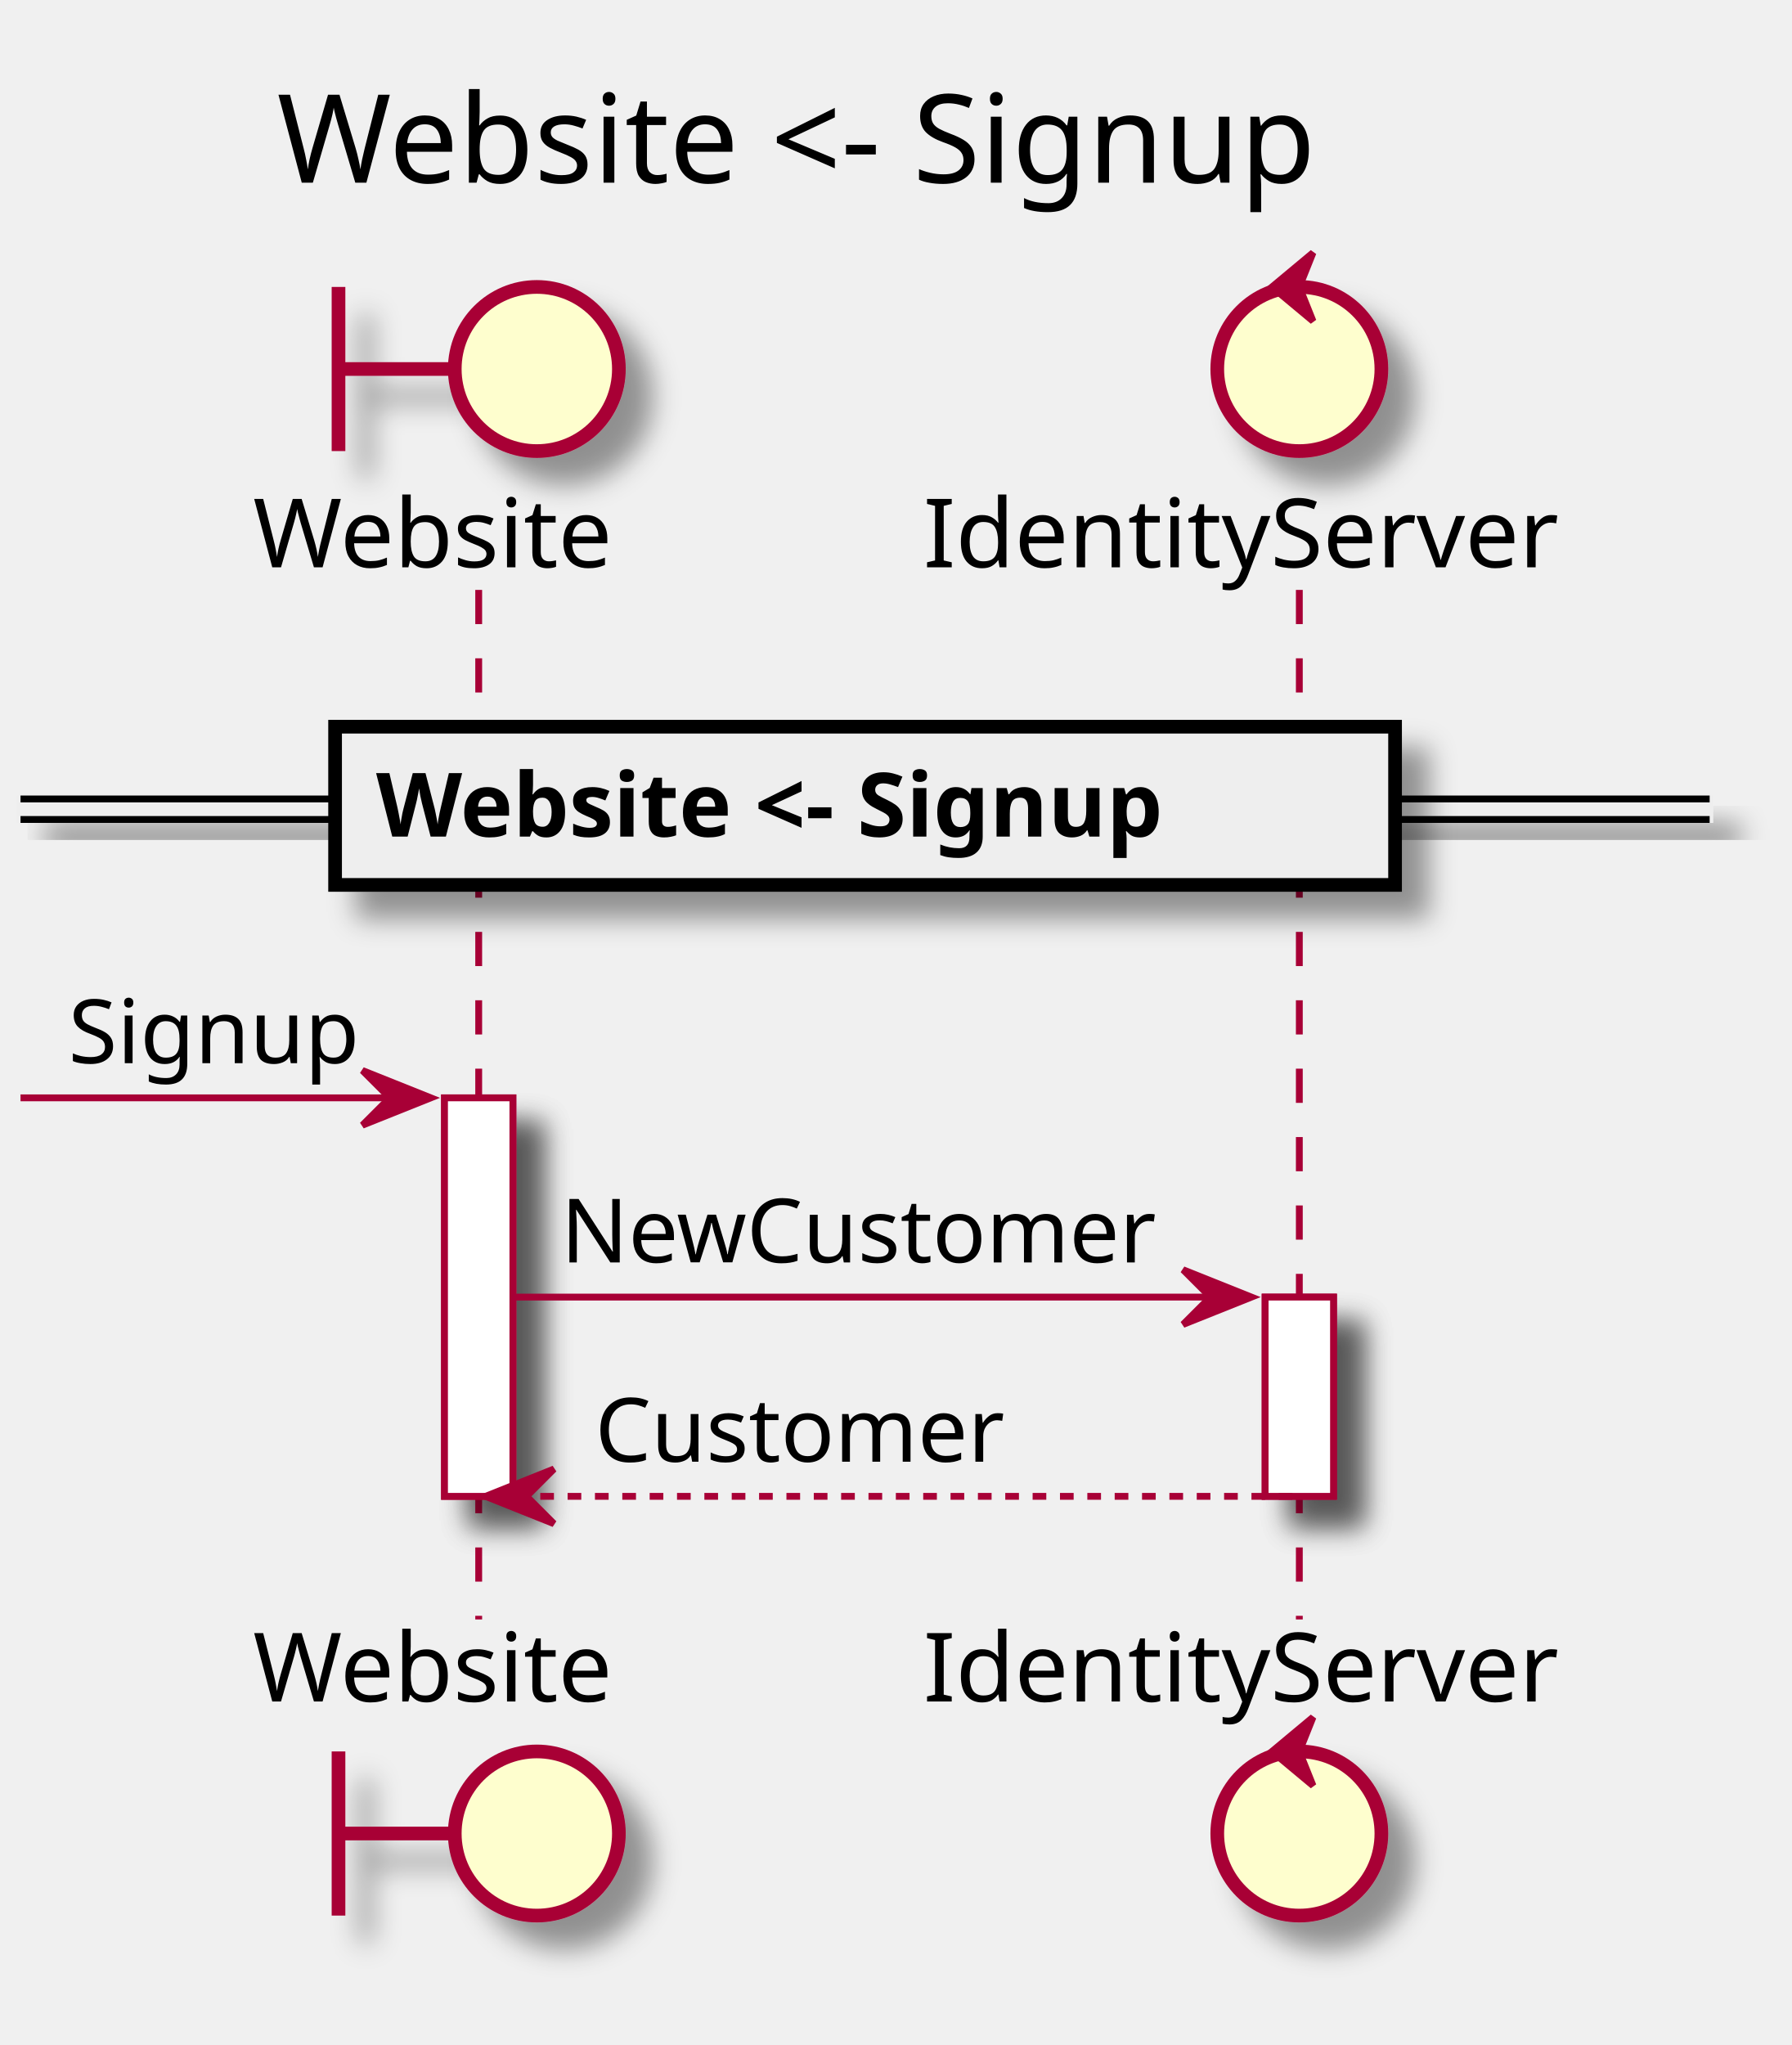
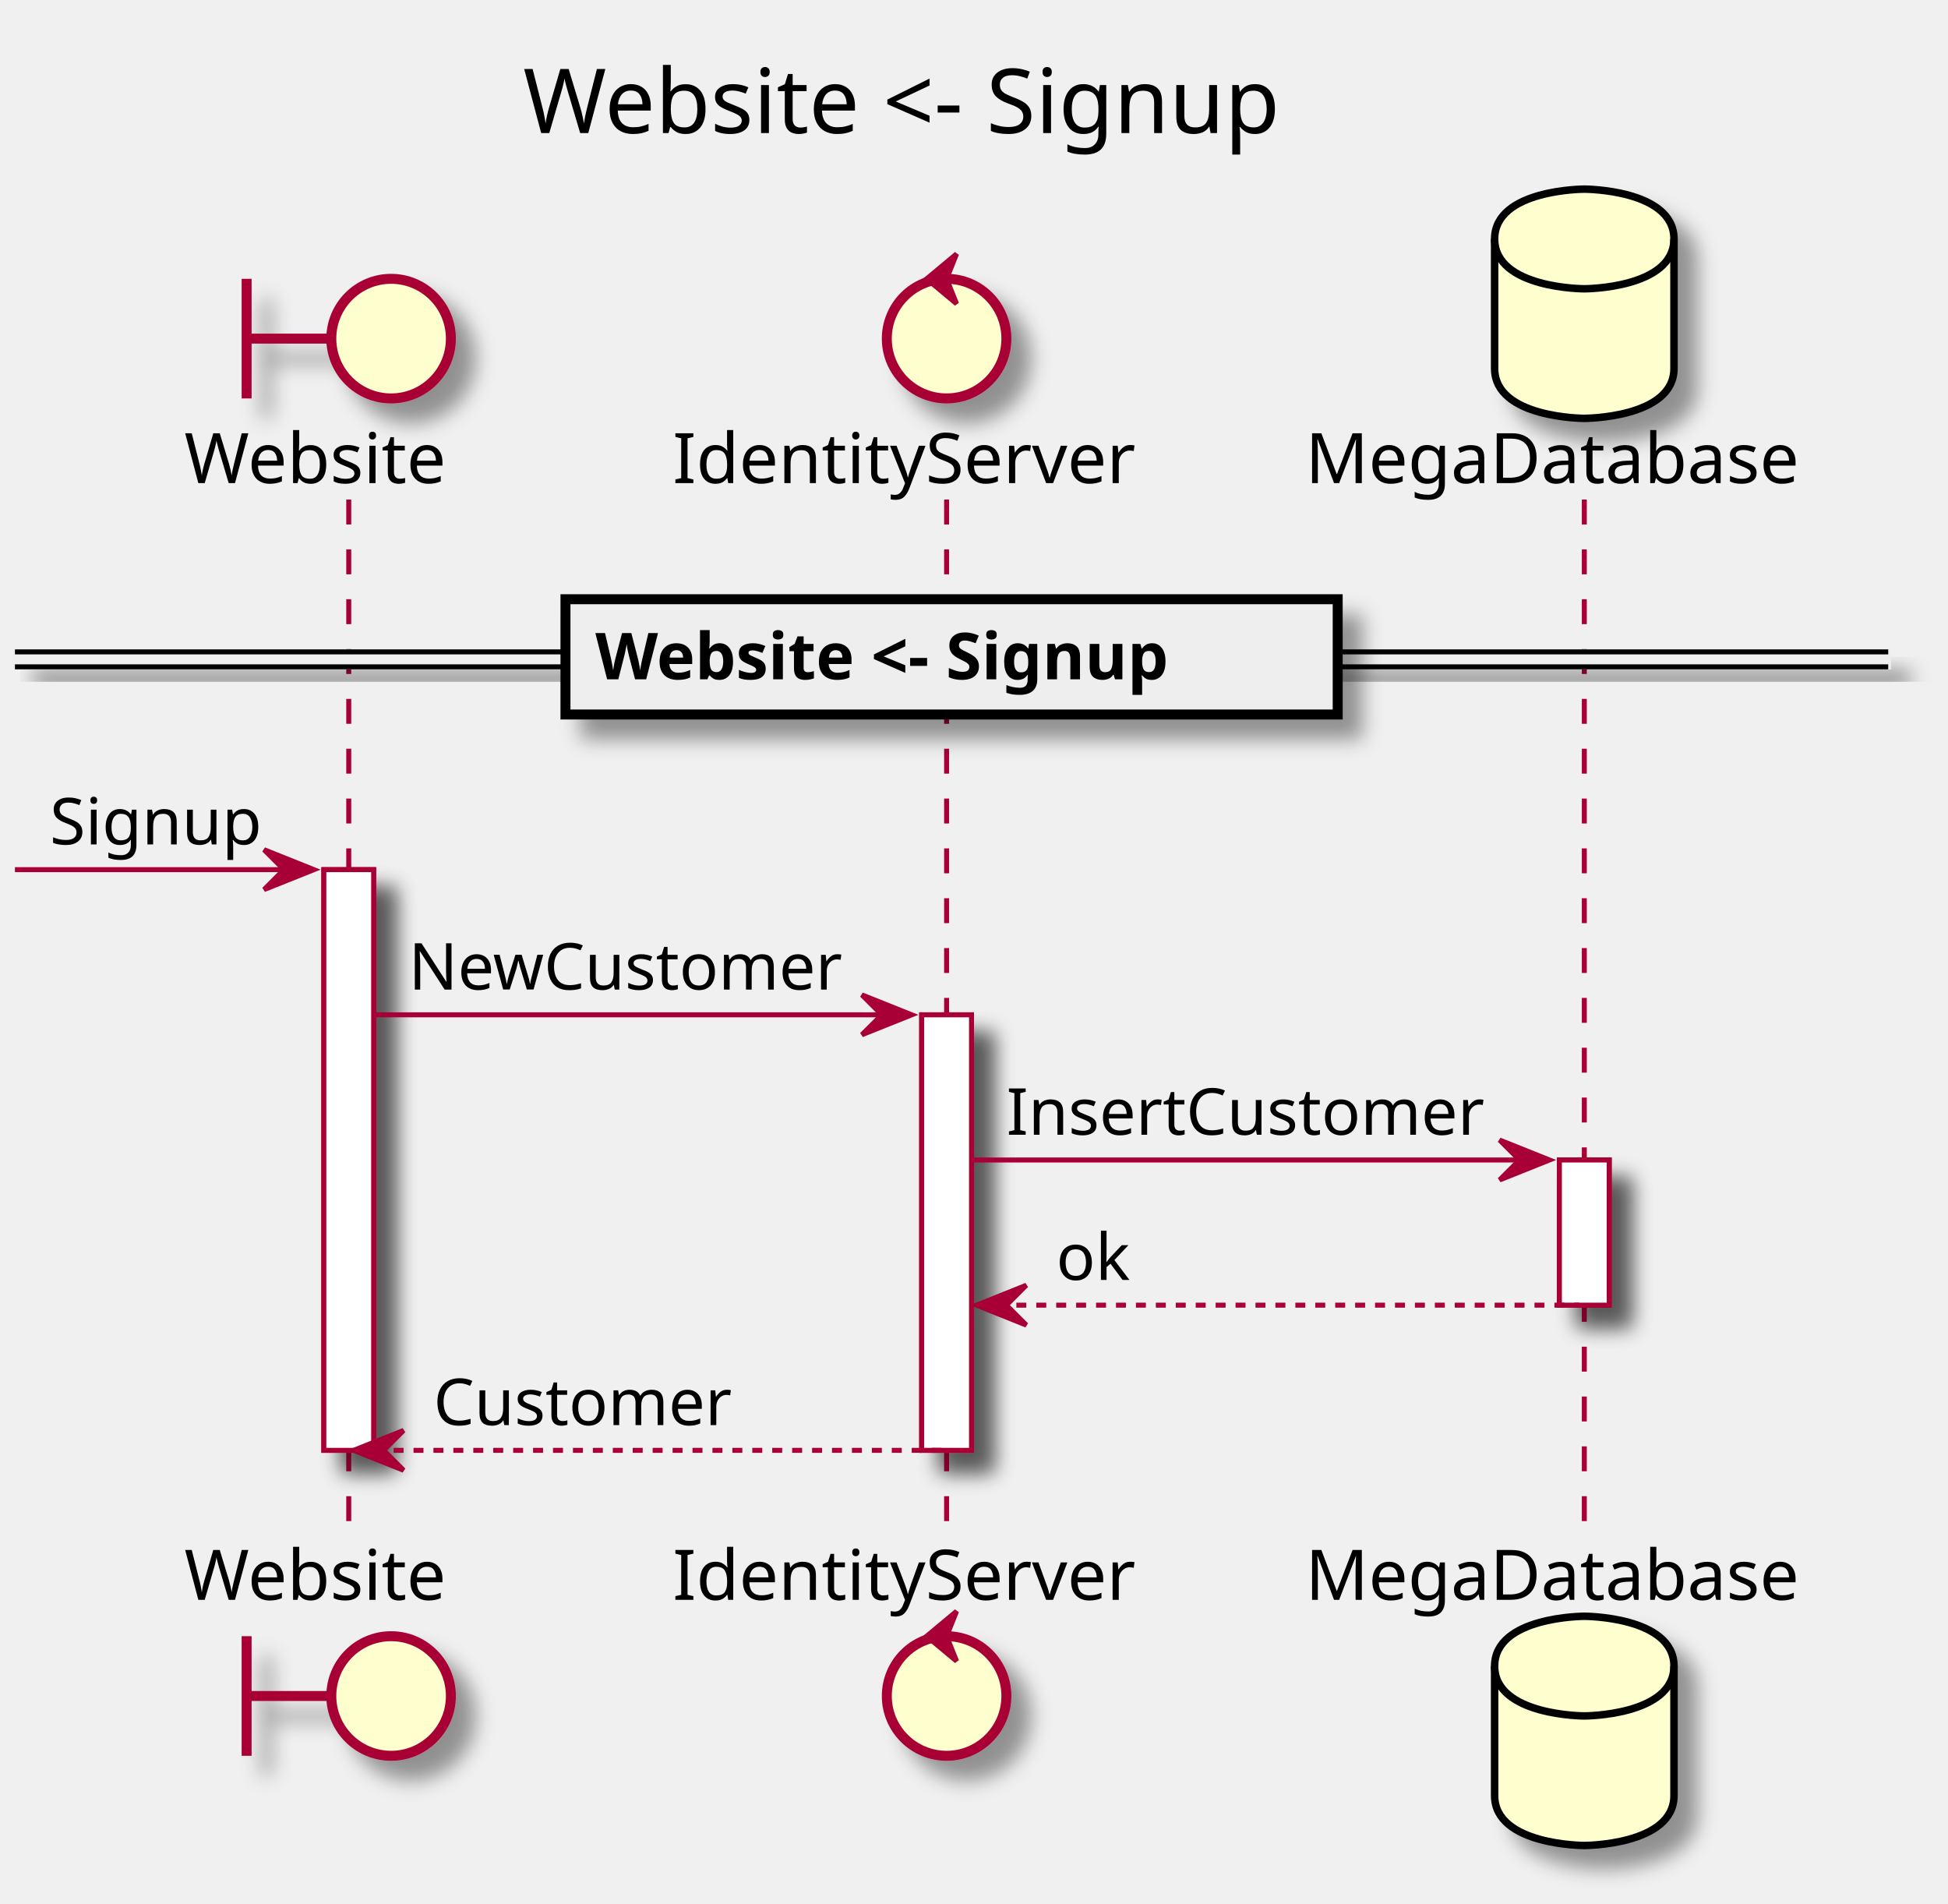
- <svg xmlns="http://www.w3.org/2000/svg" contentScriptType="application/ecmascript" contentStyleType="text/css" height="299px" preserveAspectRatio="none" style="width:262px;height:299px;" version="1.1" viewBox="0 0 262 299" width="262px" zoomAndPan="magnify">
+ <svg xmlns="http://www.w3.org/2000/svg" contentScriptType="application/ecmascript" contentStyleType="text/css" height="382px" preserveAspectRatio="none" style="width:391px;height:382px;" version="1.1" viewBox="0 0 391 382" width="391px" zoomAndPan="magnify">
  <defs>
-     <filter height="300%" id="f1drg7oam34s73" width="300%" x="-1" y="-1">
+     <filter height="300%" id="f1irk2b8qzj8iw" width="300%" x="-1" y="-1">
      <feGaussianBlur result="blurOut" stdDeviation="2.0" />
      <feColorMatrix in="blurOut" result="blurOut2" type="matrix" values="0 0 0 0 0 0 0 0 0 0 0 0 0 0 0 0 0 0 .4 0" />
      <feOffset dx="4.0" dy="4.0" in="blurOut2" result="blurOut3" />
      <feBlend in="SourceGraphic" in2="blurOut3" mode="normal" />
    </filter>
  </defs>
  <g>
-     <text fill="#000000" font-family="sans-serif" font-size="18" lengthAdjust="spacingAndGlyphs" textLength="172" x="40.5" y="26.708">Website &lt;- Signup</text>
-     <rect fill="#FFFFFF" filter="url(#f1drg7oam34s73)" height="58.266" style="stroke: #A80036; stroke-width: 1.0;" width="10" x="65" y="160.516" />
-     <rect fill="#FFFFFF" filter="url(#f1drg7oam34s73)" height="29.133" style="stroke: #A80036; stroke-width: 1.0;" width="10" x="185" y="189.648" />
-     <line style="stroke: #A80036; stroke-width: 1.0; stroke-dasharray: 5.0,5.0;" x1="70" x2="70" y1="86.25" y2="236.781" />
-     <line style="stroke: #A80036; stroke-width: 1.0; stroke-dasharray: 5.0,5.0;" x1="190" x2="190" y1="86.25" y2="236.781" />
-     <text fill="#000000" font-family="sans-serif" font-size="14" lengthAdjust="spacingAndGlyphs" textLength="60" x="37" y="82.948">Website</text>
-     <path d="M49.5,41.953 L49.5,65.953 M49.5,53.953 L66.5,53.953 " fill="none" filter="url(#f1drg7oam34s73)" style="stroke: #A80036; stroke-width: 2.0;" />
-     <ellipse cx="78.5" cy="53.953" fill="#FEFECE" filter="url(#f1drg7oam34s73)" rx="12" ry="12" style="stroke: #A80036; stroke-width: 2.0;" />
-     <text fill="#000000" font-family="sans-serif" font-size="14" lengthAdjust="spacingAndGlyphs" textLength="60" x="37" y="248.776">Website</text>
-     <path d="M49.5,256.078 L49.5,280.078 M49.5,268.078 L66.5,268.078 " fill="none" filter="url(#f1drg7oam34s73)" style="stroke: #A80036; stroke-width: 2.0;" />
-     <ellipse cx="78.5" cy="268.078" fill="#FEFECE" filter="url(#f1drg7oam34s73)" rx="12" ry="12" style="stroke: #A80036; stroke-width: 2.0;" />
-     <text fill="#000000" font-family="sans-serif" font-size="14" lengthAdjust="spacingAndGlyphs" textLength="104" x="135" y="82.948">IdentityServer</text>
-     <ellipse cx="190" cy="53.953" fill="#FEFECE" filter="url(#f1drg7oam34s73)" rx="12" ry="12" style="stroke: #A80036; stroke-width: 2.0;" />
-     <polygon fill="#A80036" points="186,41.953,192,36.953,190,41.953,192,46.953,186,41.953" style="stroke: #A80036; stroke-width: 1.0;" />
-     <text fill="#000000" font-family="sans-serif" font-size="14" lengthAdjust="spacingAndGlyphs" textLength="104" x="135" y="248.776">IdentityServer</text>
-     <ellipse cx="190" cy="268.078" fill="#FEFECE" filter="url(#f1drg7oam34s73)" rx="12" ry="12" style="stroke: #A80036; stroke-width: 2.0;" />
-     <polygon fill="#A80036" points="186,256.078,192,251.078,190,256.078,192,261.078,186,256.078" style="stroke: #A80036; stroke-width: 1.0;" />
-     <rect fill="#FFFFFF" filter="url(#f1drg7oam34s73)" height="58.266" style="stroke: #A80036; stroke-width: 1.0;" width="10" x="65" y="160.516" />
-     <rect fill="#FFFFFF" filter="url(#f1drg7oam34s73)" height="29.133" style="stroke: #A80036; stroke-width: 1.0;" width="10" x="185" y="189.648" />
-     <rect fill="#EEEEEE" filter="url(#f1drg7oam34s73)" height="3" style="stroke: #EEEEEE; stroke-width: 1.0;" width="247" x="3" y="116.816" />
-     <line style="stroke: #000000; stroke-width: 1.0;" x1="3" x2="250" y1="116.816" y2="116.816" />
-     <line style="stroke: #000000; stroke-width: 1.0;" x1="3" x2="250" y1="119.816" y2="119.816" />
-     <rect fill="#EEEEEE" filter="url(#f1drg7oam34s73)" height="23.133" style="stroke: #000000; stroke-width: 2.0;" width="155" x="49" y="106.25" />
-     <text fill="#000000" font-family="sans-serif" font-size="13" font-weight="bold" lengthAdjust="spacingAndGlyphs" textLength="136" x="55" y="122.317">Website &lt;- Signup</text>
-     <polygon fill="#A80036" points="53,156.516,63,160.516,53,164.516,57,160.516" style="stroke: #A80036; stroke-width: 1.0;" />
-     <line style="stroke: #A80036; stroke-width: 1.0;" x1="3" x2="59" y1="160.516" y2="160.516" />
-     <text fill="#000000" font-family="sans-serif" font-size="13" lengthAdjust="spacingAndGlyphs" textLength="43" x="10" y="155.45">Signup</text>
-     <polygon fill="#A80036" points="173,185.648,183,189.648,173,193.648,177,189.648" style="stroke: #A80036; stroke-width: 1.0;" />
-     <line style="stroke: #A80036; stroke-width: 1.0;" x1="75" x2="179" y1="189.648" y2="189.648" />
-     <text fill="#000000" font-family="sans-serif" font-size="13" lengthAdjust="spacingAndGlyphs" textLength="91" x="82" y="184.583">NewCustomer</text>
-     <polygon fill="#A80036" points="81,214.781,71,218.781,81,222.781,77,218.781" style="stroke: #A80036; stroke-width: 1.0;" />
-     <line style="stroke: #A80036; stroke-width: 1.0; stroke-dasharray: 2.0,2.0;" x1="75" x2="189" y1="218.781" y2="218.781" />
-     <text fill="#000000" font-family="sans-serif" font-size="13" lengthAdjust="spacingAndGlyphs" textLength="63" x="87" y="213.715">Customer</text>
+     <text fill="#000000" font-family="sans-serif" font-size="18" lengthAdjust="spacingAndGlyphs" textLength="172" x="105" y="26.708">Website &lt;- Signup</text>
+     <rect fill="#FFFFFF" filter="url(#f1irk2b8qzj8iw)" height="116.531" style="stroke: #A80036; stroke-width: 1.0;" width="10" x="65" y="174.516" />
+     <rect fill="#FFFFFF" filter="url(#f1irk2b8qzj8iw)" height="87.398" style="stroke: #A80036; stroke-width: 1.0;" width="10" x="185" y="203.648" />
+     <rect fill="#FFFFFF" filter="url(#f1irk2b8qzj8iw)" height="29.133" style="stroke: #A80036; stroke-width: 1.0;" width="10" x="313" y="232.781" />
+     <line style="stroke: #A80036; stroke-width: 1.0; stroke-dasharray: 5.0,5.0;" x1="70" x2="70" y1="100.25" y2="309.047" />
+     <line style="stroke: #A80036; stroke-width: 1.0; stroke-dasharray: 5.0,5.0;" x1="190" x2="190" y1="100.25" y2="309.047" />
+     <line style="stroke: #A80036; stroke-width: 1.0; stroke-dasharray: 5.0,5.0;" x1="318" x2="318" y1="100.25" y2="309.047" />
+     <text fill="#000000" font-family="sans-serif" font-size="14" lengthAdjust="spacingAndGlyphs" textLength="60" x="37" y="96.948">Website</text>
+     <path d="M49.5,55.953 L49.5,79.953 M49.5,67.953 L66.5,67.953 " fill="none" filter="url(#f1irk2b8qzj8iw)" style="stroke: #A80036; stroke-width: 2.0;" />
+     <ellipse cx="78.5" cy="67.953" fill="#FEFECE" filter="url(#f1irk2b8qzj8iw)" rx="12" ry="12" style="stroke: #A80036; stroke-width: 2.0;" />
+     <text fill="#000000" font-family="sans-serif" font-size="14" lengthAdjust="spacingAndGlyphs" textLength="60" x="37" y="321.042">Website</text>
+     <path d="M49.5,328.344 L49.5,352.344 M49.5,340.344 L66.5,340.344 " fill="none" filter="url(#f1irk2b8qzj8iw)" style="stroke: #A80036; stroke-width: 2.0;" />
+     <ellipse cx="78.5" cy="340.344" fill="#FEFECE" filter="url(#f1irk2b8qzj8iw)" rx="12" ry="12" style="stroke: #A80036; stroke-width: 2.0;" />
+     <text fill="#000000" font-family="sans-serif" font-size="14" lengthAdjust="spacingAndGlyphs" textLength="104" x="135" y="96.948">IdentityServer</text>
+     <ellipse cx="190" cy="67.953" fill="#FEFECE" filter="url(#f1irk2b8qzj8iw)" rx="12" ry="12" style="stroke: #A80036; stroke-width: 2.0;" />
+     <polygon fill="#A80036" points="186,55.953,192,50.953,190,55.953,192,60.953,186,55.953" style="stroke: #A80036; stroke-width: 1.0;" />
+     <text fill="#000000" font-family="sans-serif" font-size="14" lengthAdjust="spacingAndGlyphs" textLength="104" x="135" y="321.042">IdentityServer</text>
+     <ellipse cx="190" cy="340.344" fill="#FEFECE" filter="url(#f1irk2b8qzj8iw)" rx="12" ry="12" style="stroke: #A80036; stroke-width: 2.0;" />
+     <polygon fill="#A80036" points="186,328.344,192,323.344,190,328.344,192,333.344,186,328.344" style="stroke: #A80036; stroke-width: 1.0;" />
+     <text fill="#000000" font-family="sans-serif" font-size="14" lengthAdjust="spacingAndGlyphs" textLength="106" x="262" y="96.948">MegaDatabase</text>
+     <path d="M300,47.953 C300,37.953 318,37.953 318,37.953 C318,37.953 336,37.953 336,47.953 L336,73.953 C336,83.953 318,83.953 318,83.953 C318,83.953 300,83.953 300,73.953 L300,47.953 " fill="#FEFECE" filter="url(#f1irk2b8qzj8iw)" style="stroke: #000000; stroke-width: 1.5;" />
+     <path d="M300,47.953 C300,57.953 318,57.953 318,57.953 C318,57.953 336,57.953 336,47.953 " fill="none" style="stroke: #000000; stroke-width: 1.5;" />
+     <text fill="#000000" font-family="sans-serif" font-size="14" lengthAdjust="spacingAndGlyphs" textLength="106" x="262" y="321.042">MegaDatabase</text>
+     <path d="M300,334.344 C300,324.344 318,324.344 318,324.344 C318,324.344 336,324.344 336,334.344 L336,360.344 C336,370.344 318,370.344 318,370.344 C318,370.344 300,370.344 300,360.344 L300,334.344 " fill="#FEFECE" filter="url(#f1irk2b8qzj8iw)" style="stroke: #000000; stroke-width: 1.5;" />
+     <path d="M300,334.344 C300,344.344 318,344.344 318,344.344 C318,344.344 336,344.344 336,334.344 " fill="none" style="stroke: #000000; stroke-width: 1.5;" />
+     <rect fill="#FFFFFF" filter="url(#f1irk2b8qzj8iw)" height="116.531" style="stroke: #A80036; stroke-width: 1.0;" width="10" x="65" y="174.516" />
+     <rect fill="#FFFFFF" filter="url(#f1irk2b8qzj8iw)" height="87.398" style="stroke: #A80036; stroke-width: 1.0;" width="10" x="185" y="203.648" />
+     <rect fill="#FFFFFF" filter="url(#f1irk2b8qzj8iw)" height="29.133" style="stroke: #A80036; stroke-width: 1.0;" width="10" x="313" y="232.781" />
+     <rect fill="#EEEEEE" filter="url(#f1irk2b8qzj8iw)" height="3" style="stroke: #EEEEEE; stroke-width: 1.0;" width="376" x="3" y="130.816" />
+     <line style="stroke: #000000; stroke-width: 1.0;" x1="3" x2="379" y1="130.816" y2="130.816" />
+     <line style="stroke: #000000; stroke-width: 1.0;" x1="3" x2="379" y1="133.816" y2="133.816" />
+     <rect fill="#EEEEEE" filter="url(#f1irk2b8qzj8iw)" height="23.133" style="stroke: #000000; stroke-width: 2.0;" width="155" x="113.5" y="120.25" />
+     <text fill="#000000" font-family="sans-serif" font-size="13" font-weight="bold" lengthAdjust="spacingAndGlyphs" textLength="136" x="119.5" y="136.317">Website &lt;- Signup</text>
+     <polygon fill="#A80036" points="53,170.516,63,174.516,53,178.516,57,174.516" style="stroke: #A80036; stroke-width: 1.0;" />
+     <line style="stroke: #A80036; stroke-width: 1.0;" x1="3" x2="59" y1="174.516" y2="174.516" />
+     <text fill="#000000" font-family="sans-serif" font-size="13" lengthAdjust="spacingAndGlyphs" textLength="43" x="10" y="169.45">Signup</text>
+     <polygon fill="#A80036" points="173,199.648,183,203.648,173,207.648,177,203.648" style="stroke: #A80036; stroke-width: 1.0;" />
+     <line style="stroke: #A80036; stroke-width: 1.0;" x1="75" x2="179" y1="203.648" y2="203.648" />
+     <text fill="#000000" font-family="sans-serif" font-size="13" lengthAdjust="spacingAndGlyphs" textLength="91" x="82" y="198.583">NewCustomer</text>
+     <polygon fill="#A80036" points="301,228.781,311,232.781,301,236.781,305,232.781" style="stroke: #A80036; stroke-width: 1.0;" />
+     <line style="stroke: #A80036; stroke-width: 1.0;" x1="195" x2="307" y1="232.781" y2="232.781" />
+     <text fill="#000000" font-family="sans-serif" font-size="13" lengthAdjust="spacingAndGlyphs" textLength="99" x="202" y="227.715">InsertCustomer</text>
+     <polygon fill="#A80036" points="206,257.914,196,261.914,206,265.914,202,261.914" style="stroke: #A80036; stroke-width: 1.0;" />
+     <line style="stroke: #A80036; stroke-width: 1.0; stroke-dasharray: 2.0,2.0;" x1="200" x2="317" y1="261.914" y2="261.914" />
+     <text fill="#000000" font-family="sans-serif" font-size="13" lengthAdjust="spacingAndGlyphs" textLength="15" x="212" y="256.848">ok</text>
+     <polygon fill="#A80036" points="81,287.047,71,291.047,81,295.047,77,291.047" style="stroke: #A80036; stroke-width: 1.0;" />
+     <line style="stroke: #A80036; stroke-width: 1.0; stroke-dasharray: 2.0,2.0;" x1="75" x2="189" y1="291.047" y2="291.047" />
+     <text fill="#000000" font-family="sans-serif" font-size="13" lengthAdjust="spacingAndGlyphs" textLength="63" x="87" y="285.981">Customer</text>
  </g>
</svg>
